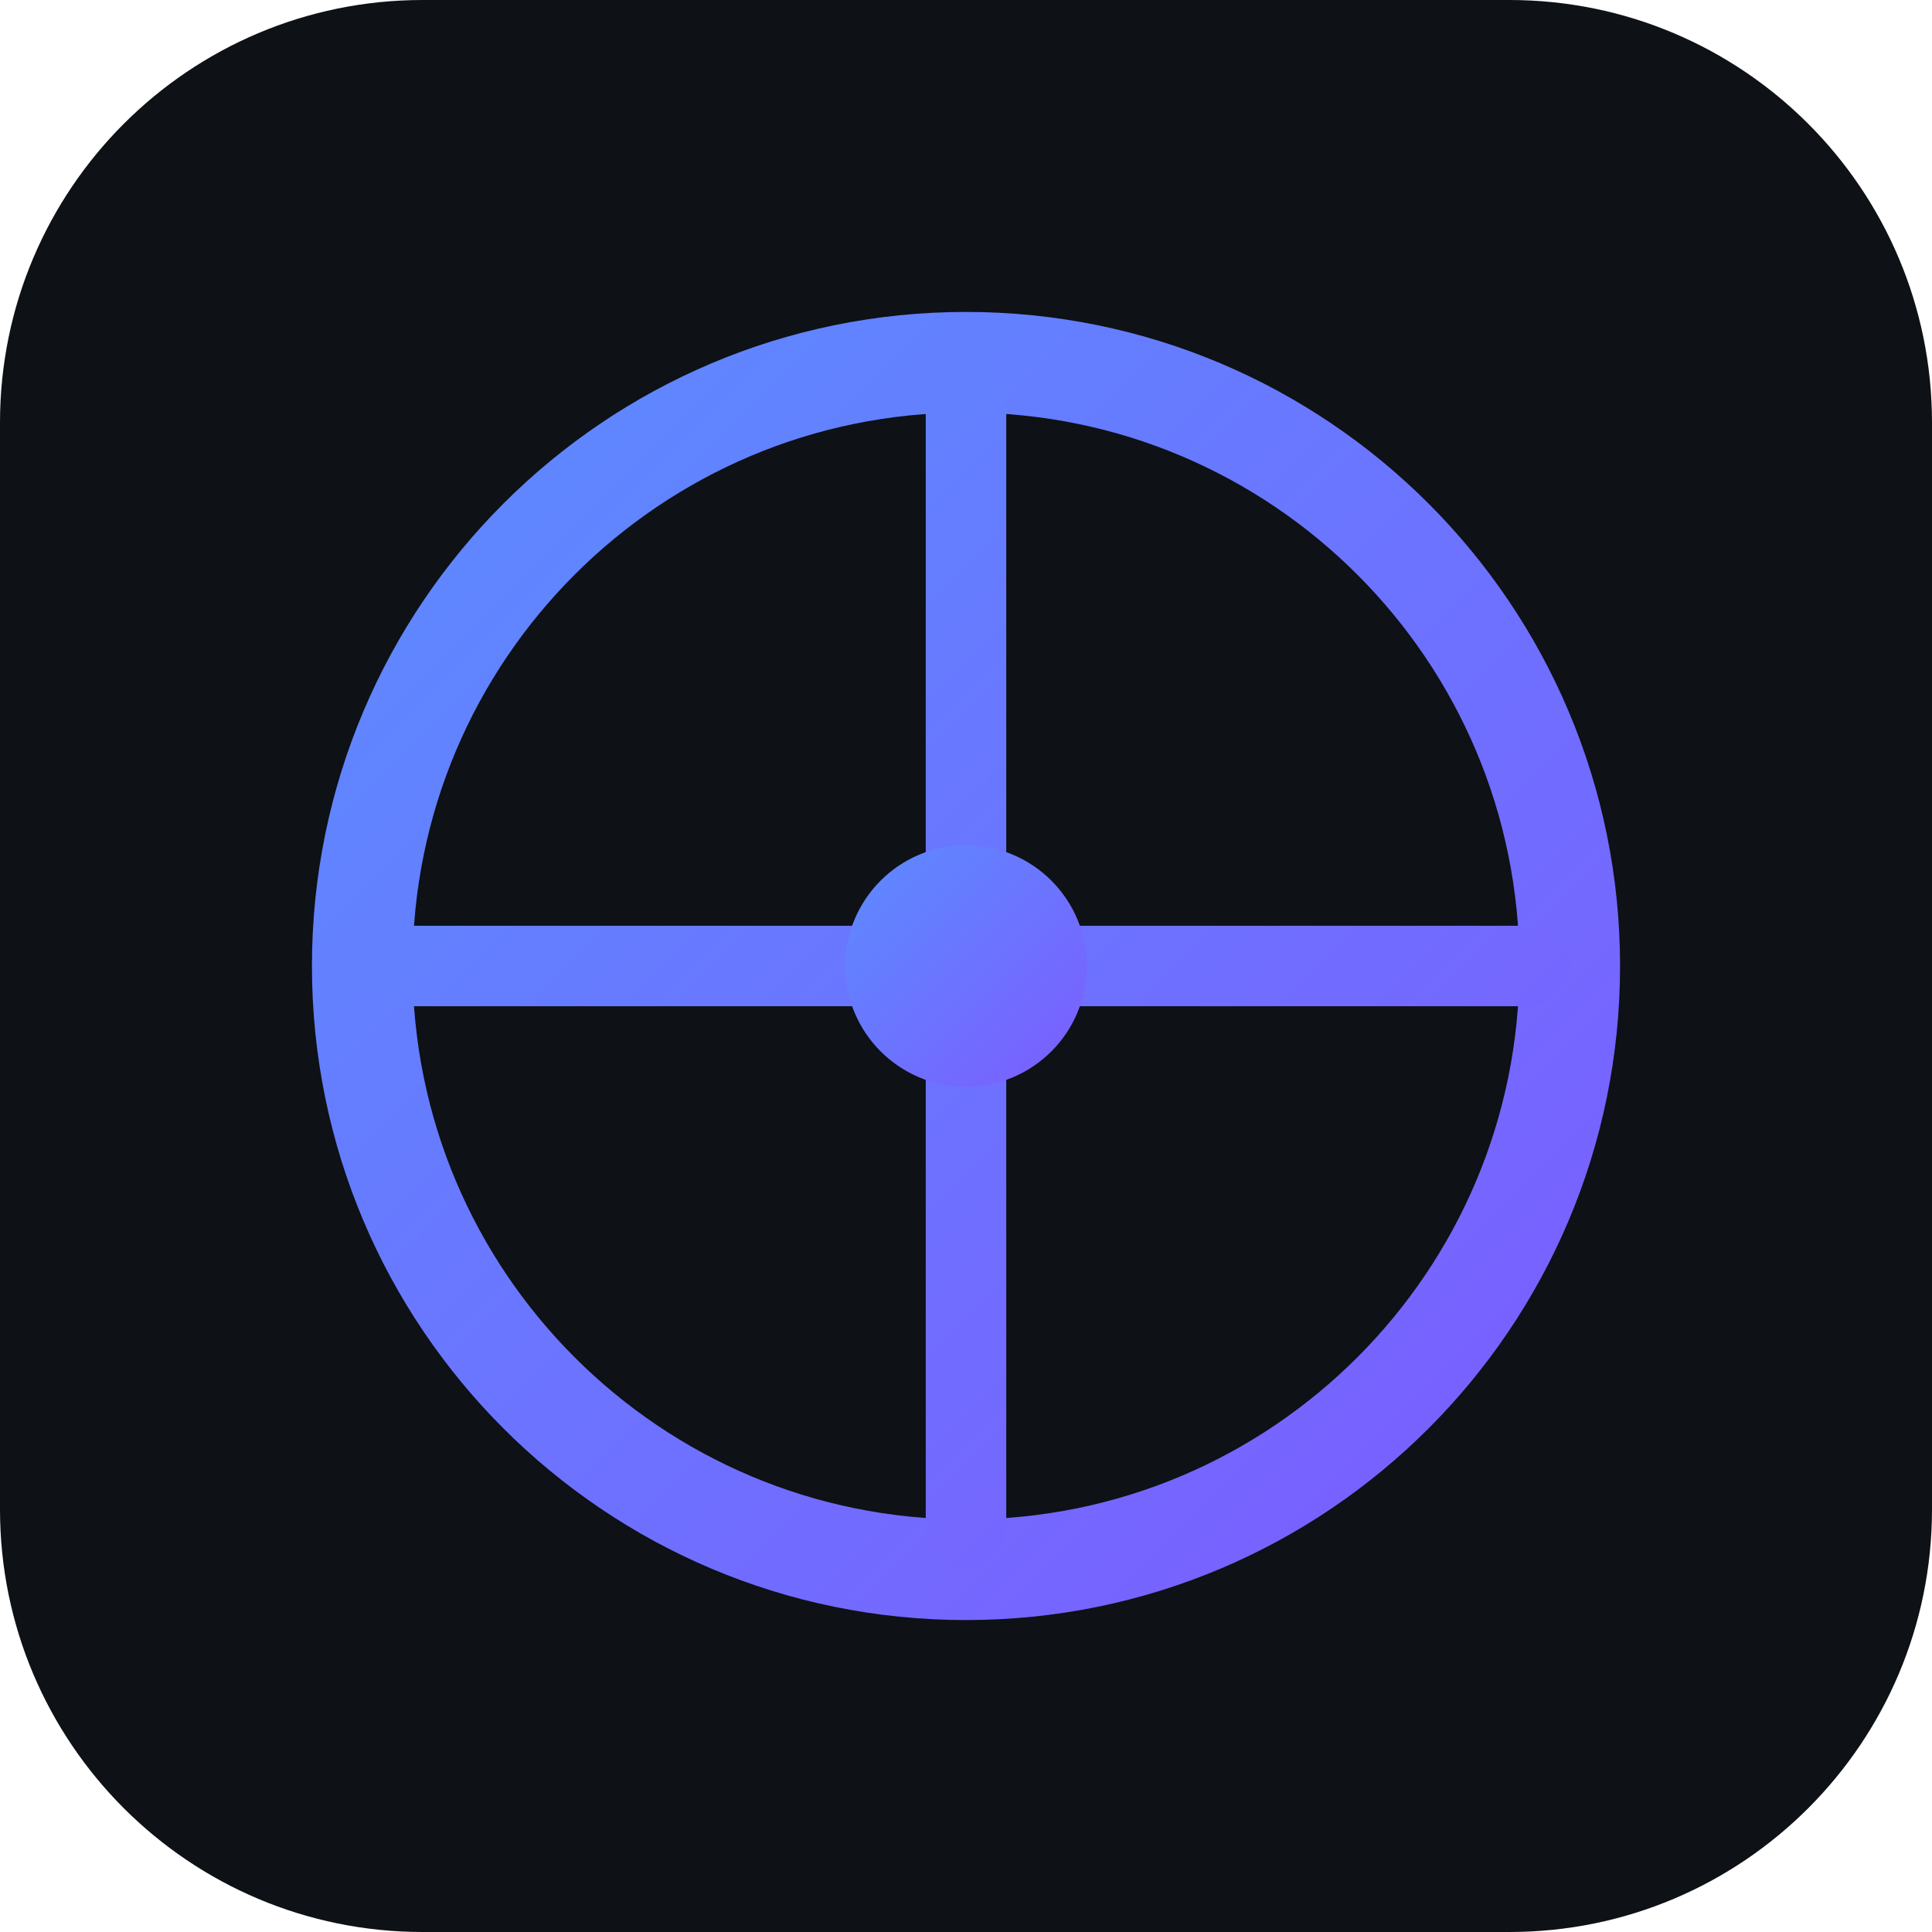
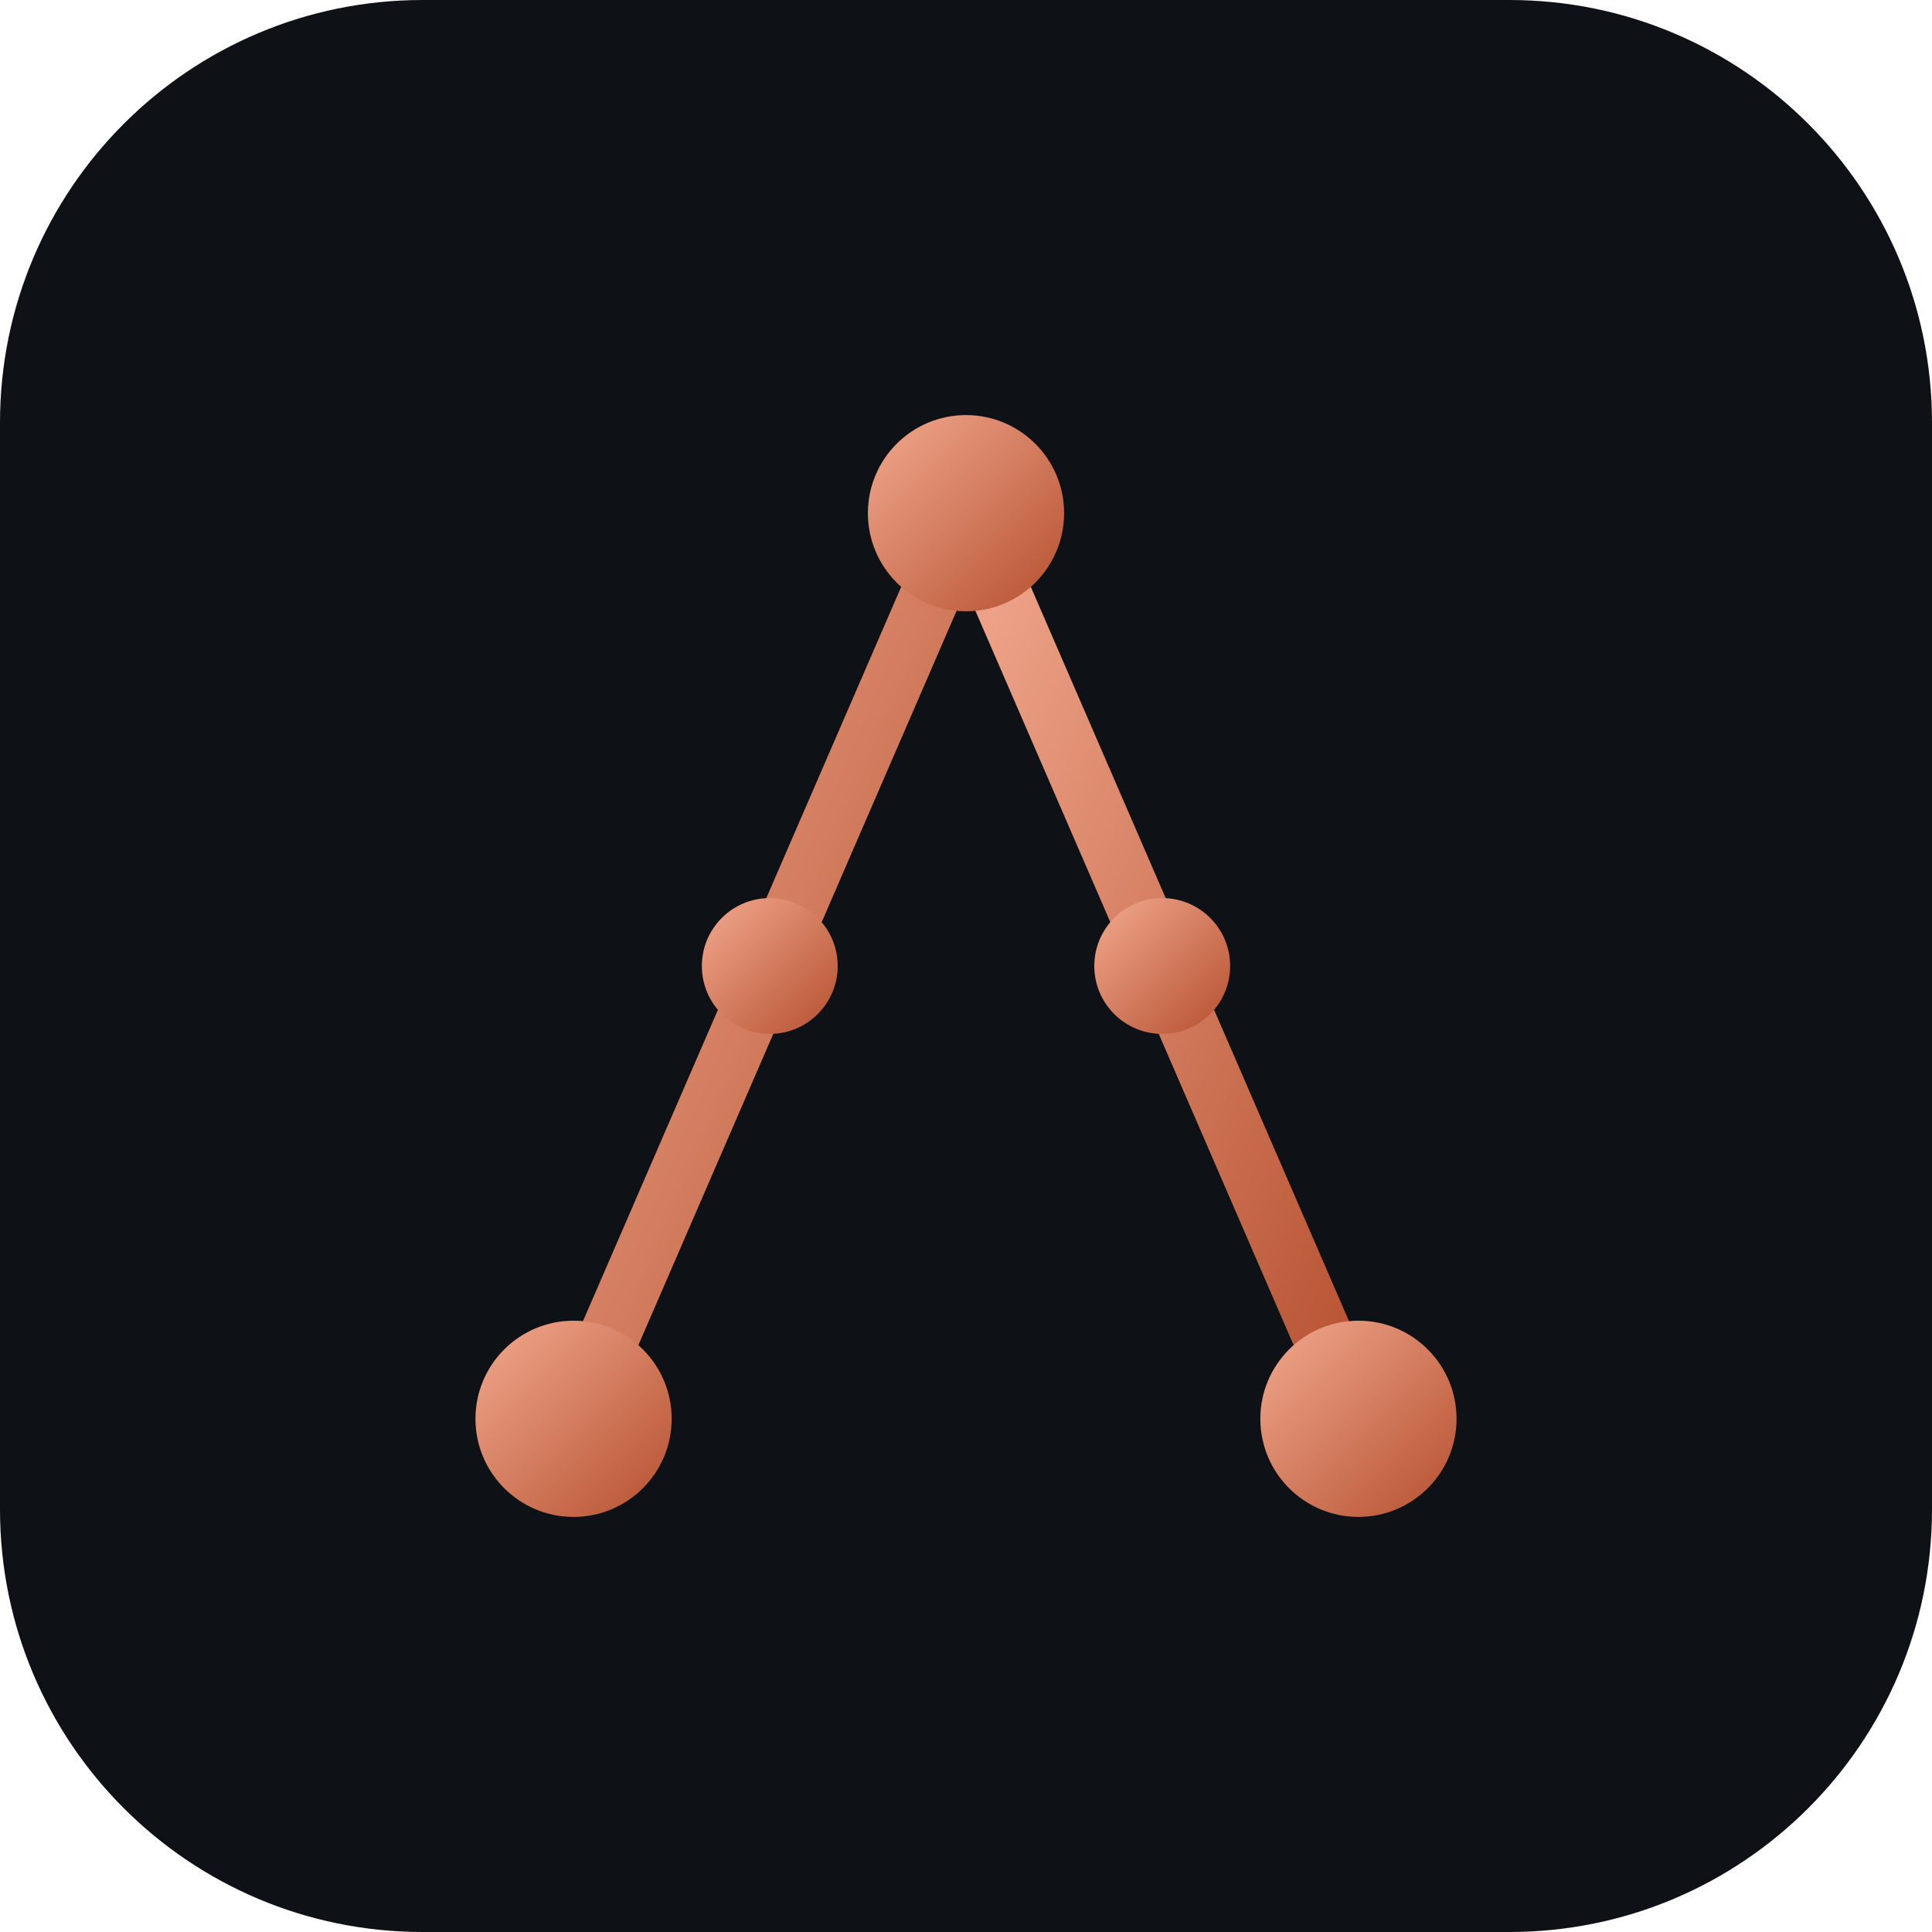
<svg xmlns="http://www.w3.org/2000/svg" viewBox="0 0 192 192" width="192" height="192">
  <defs>
-     <linearGradient id="g" x1="0" y1="0" x2="1" y2="1">
-       <stop offset="0" stop-color="#5b8cff" />
-       <stop offset="1" stop-color="#7c5cff" />
+     <linearGradient id="atlas" x1="0" y1="0" x2="1" y2="1">
+       <stop offset="0" stop-color="#f2a98f" />
+       <stop offset="1" stop-color="#b5502f" />
    </linearGradient>
  </defs>
  <rect width="192" height="192" rx="42" fill="#0e1116" />
-   <circle cx="96" cy="96" r="60" fill="none" stroke="url(#g)" stroke-width="10" />
-   <path d="M96 40 L96 152 M40 96 L152 96" stroke="url(#g)" stroke-width="8" stroke-linecap="round" />
-   <circle cx="96" cy="96" r="12" fill="url(#g)" />
+   <g transform="translate(21 21) scale(1.5)" stroke-linecap="round">
+     <g stroke="url(#atlas)" stroke-width="4" fill="none">
+       <line x1="50" y1="20" x2="24" y2="80" />
+       <line x1="50" y1="20" x2="76" y2="80" />
+       <line x1="37" y1="50" x2="63" y2="50" />
+     </g>
+     <g fill="url(#atlas)">
+       <circle cx="50" cy="20" r="6.5" />
+       <circle cx="24" cy="80" r="6.5" />
+       <circle cx="76" cy="80" r="6.5" />
+       <circle cx="37" cy="50" r="4.5" />
+       <circle cx="63" cy="50" r="4.5" />
+     </g>
+   </g>
</svg>
